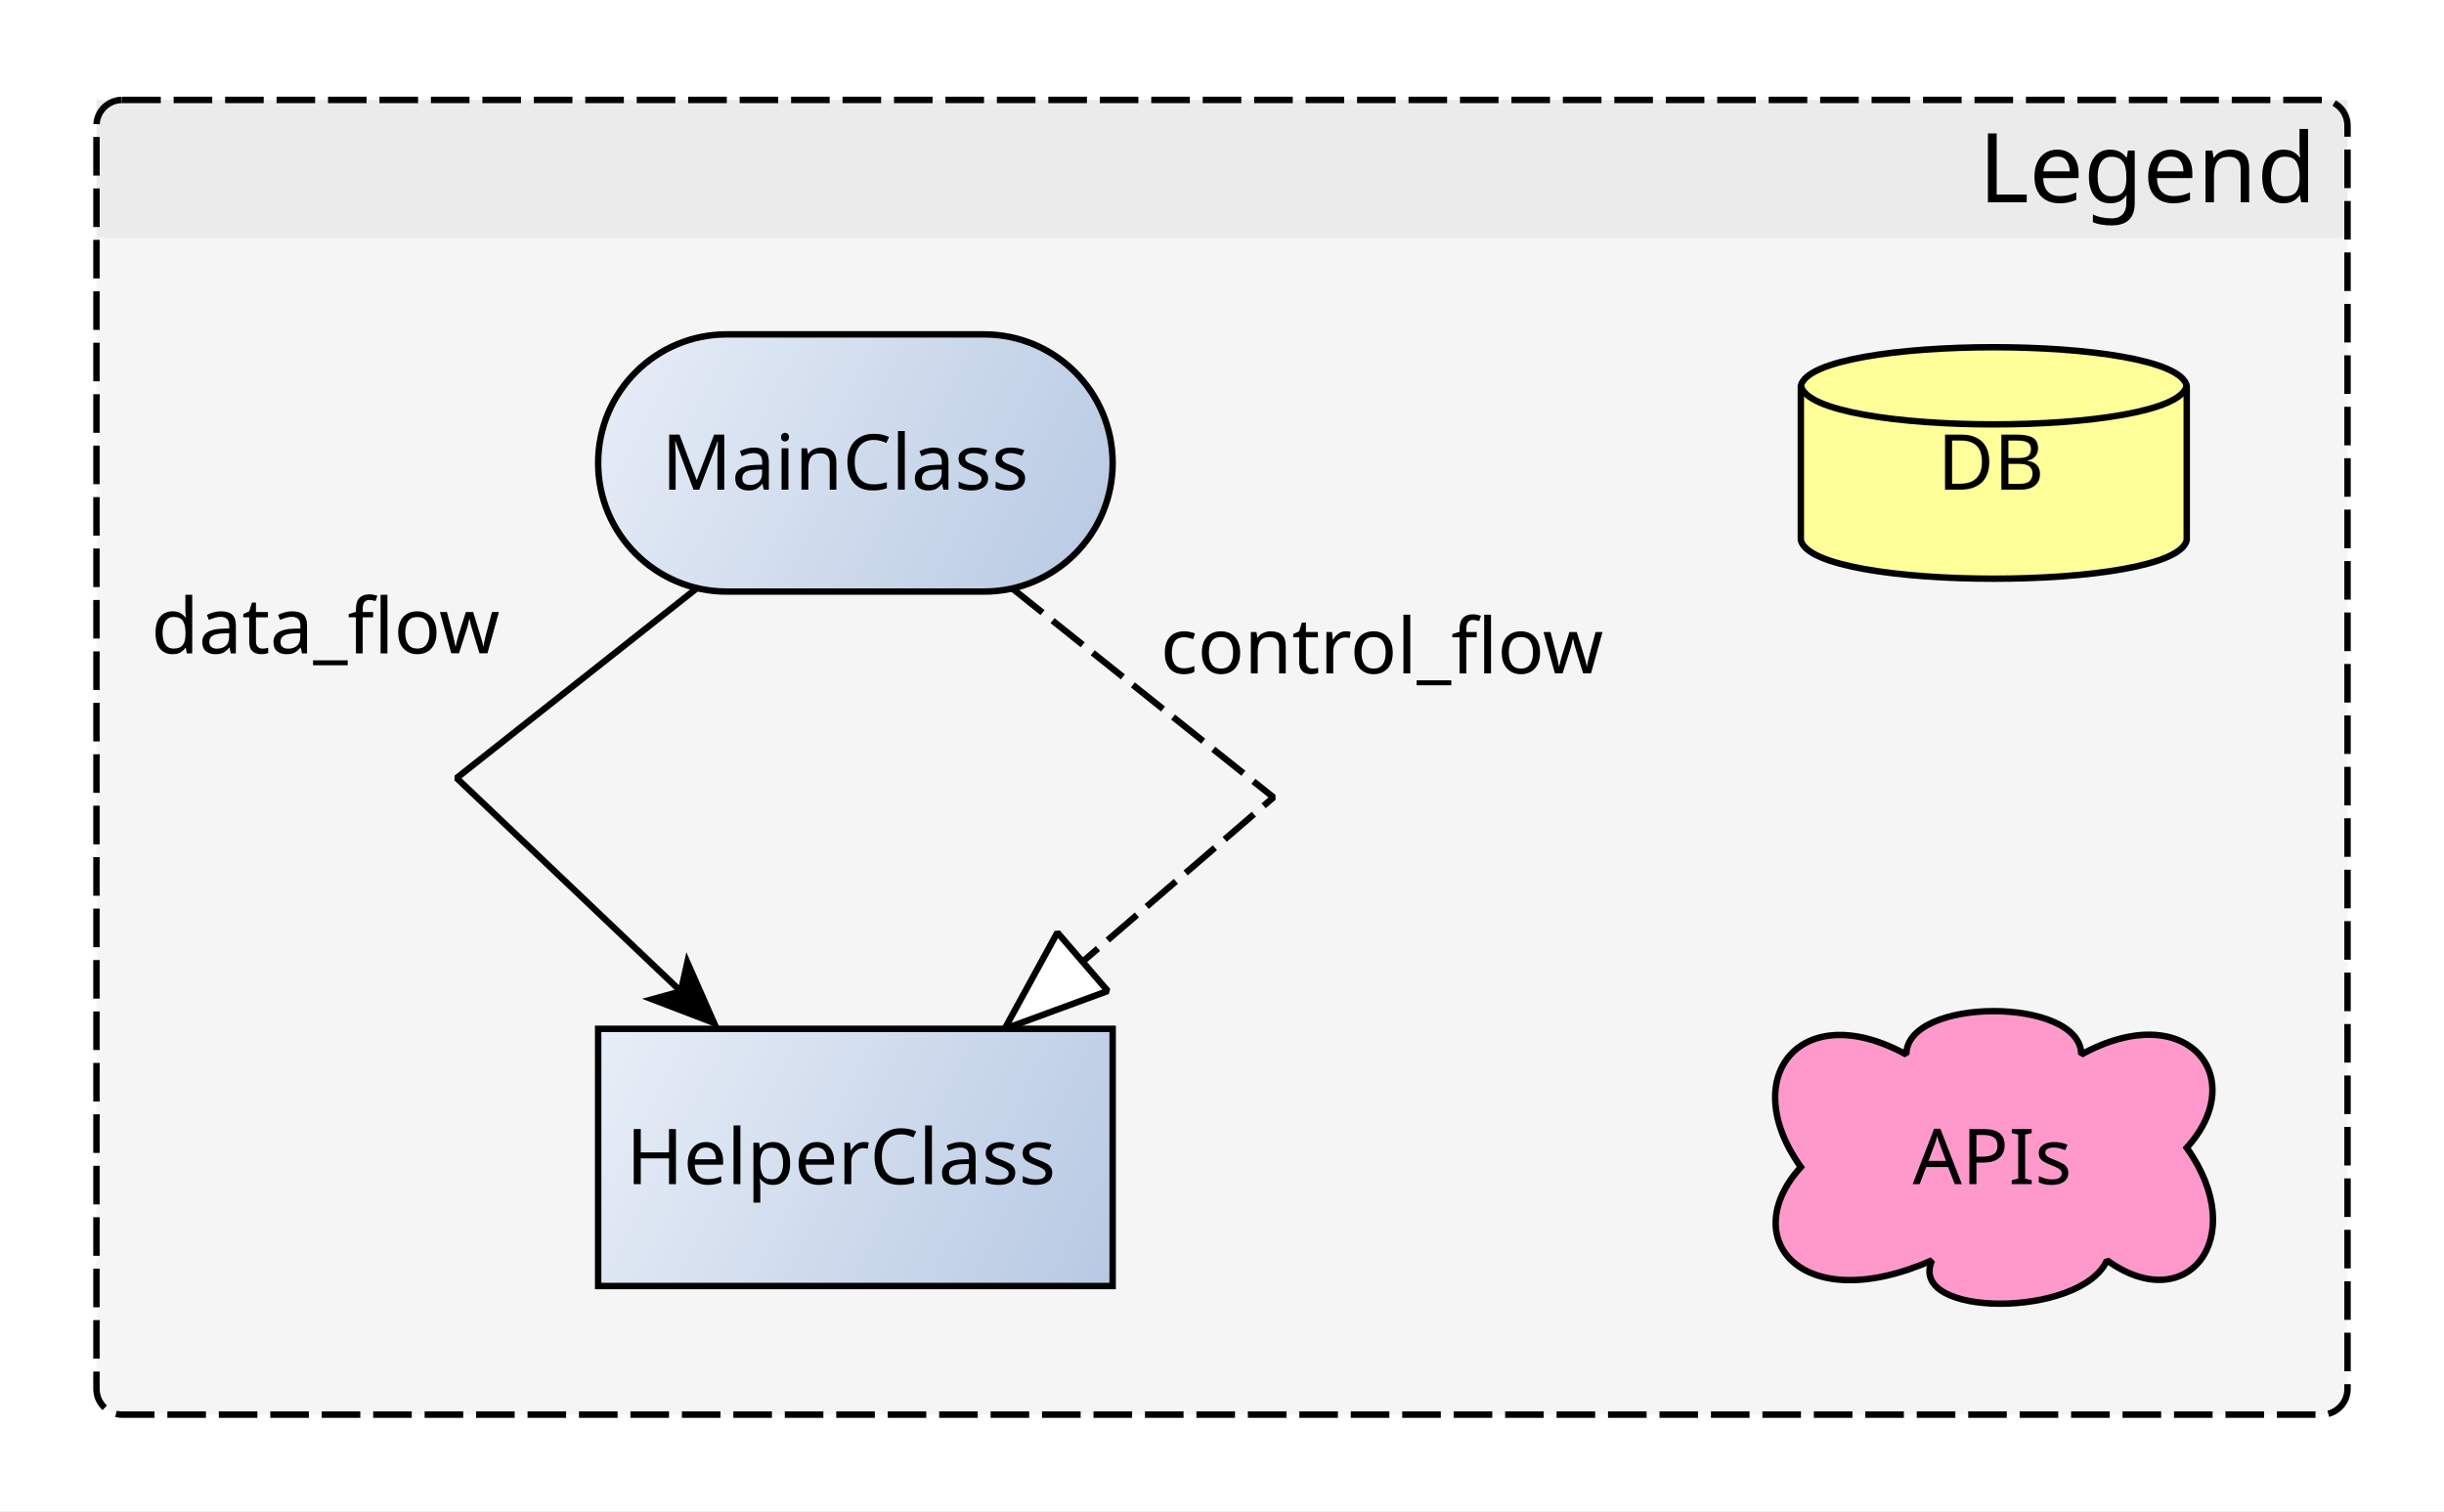
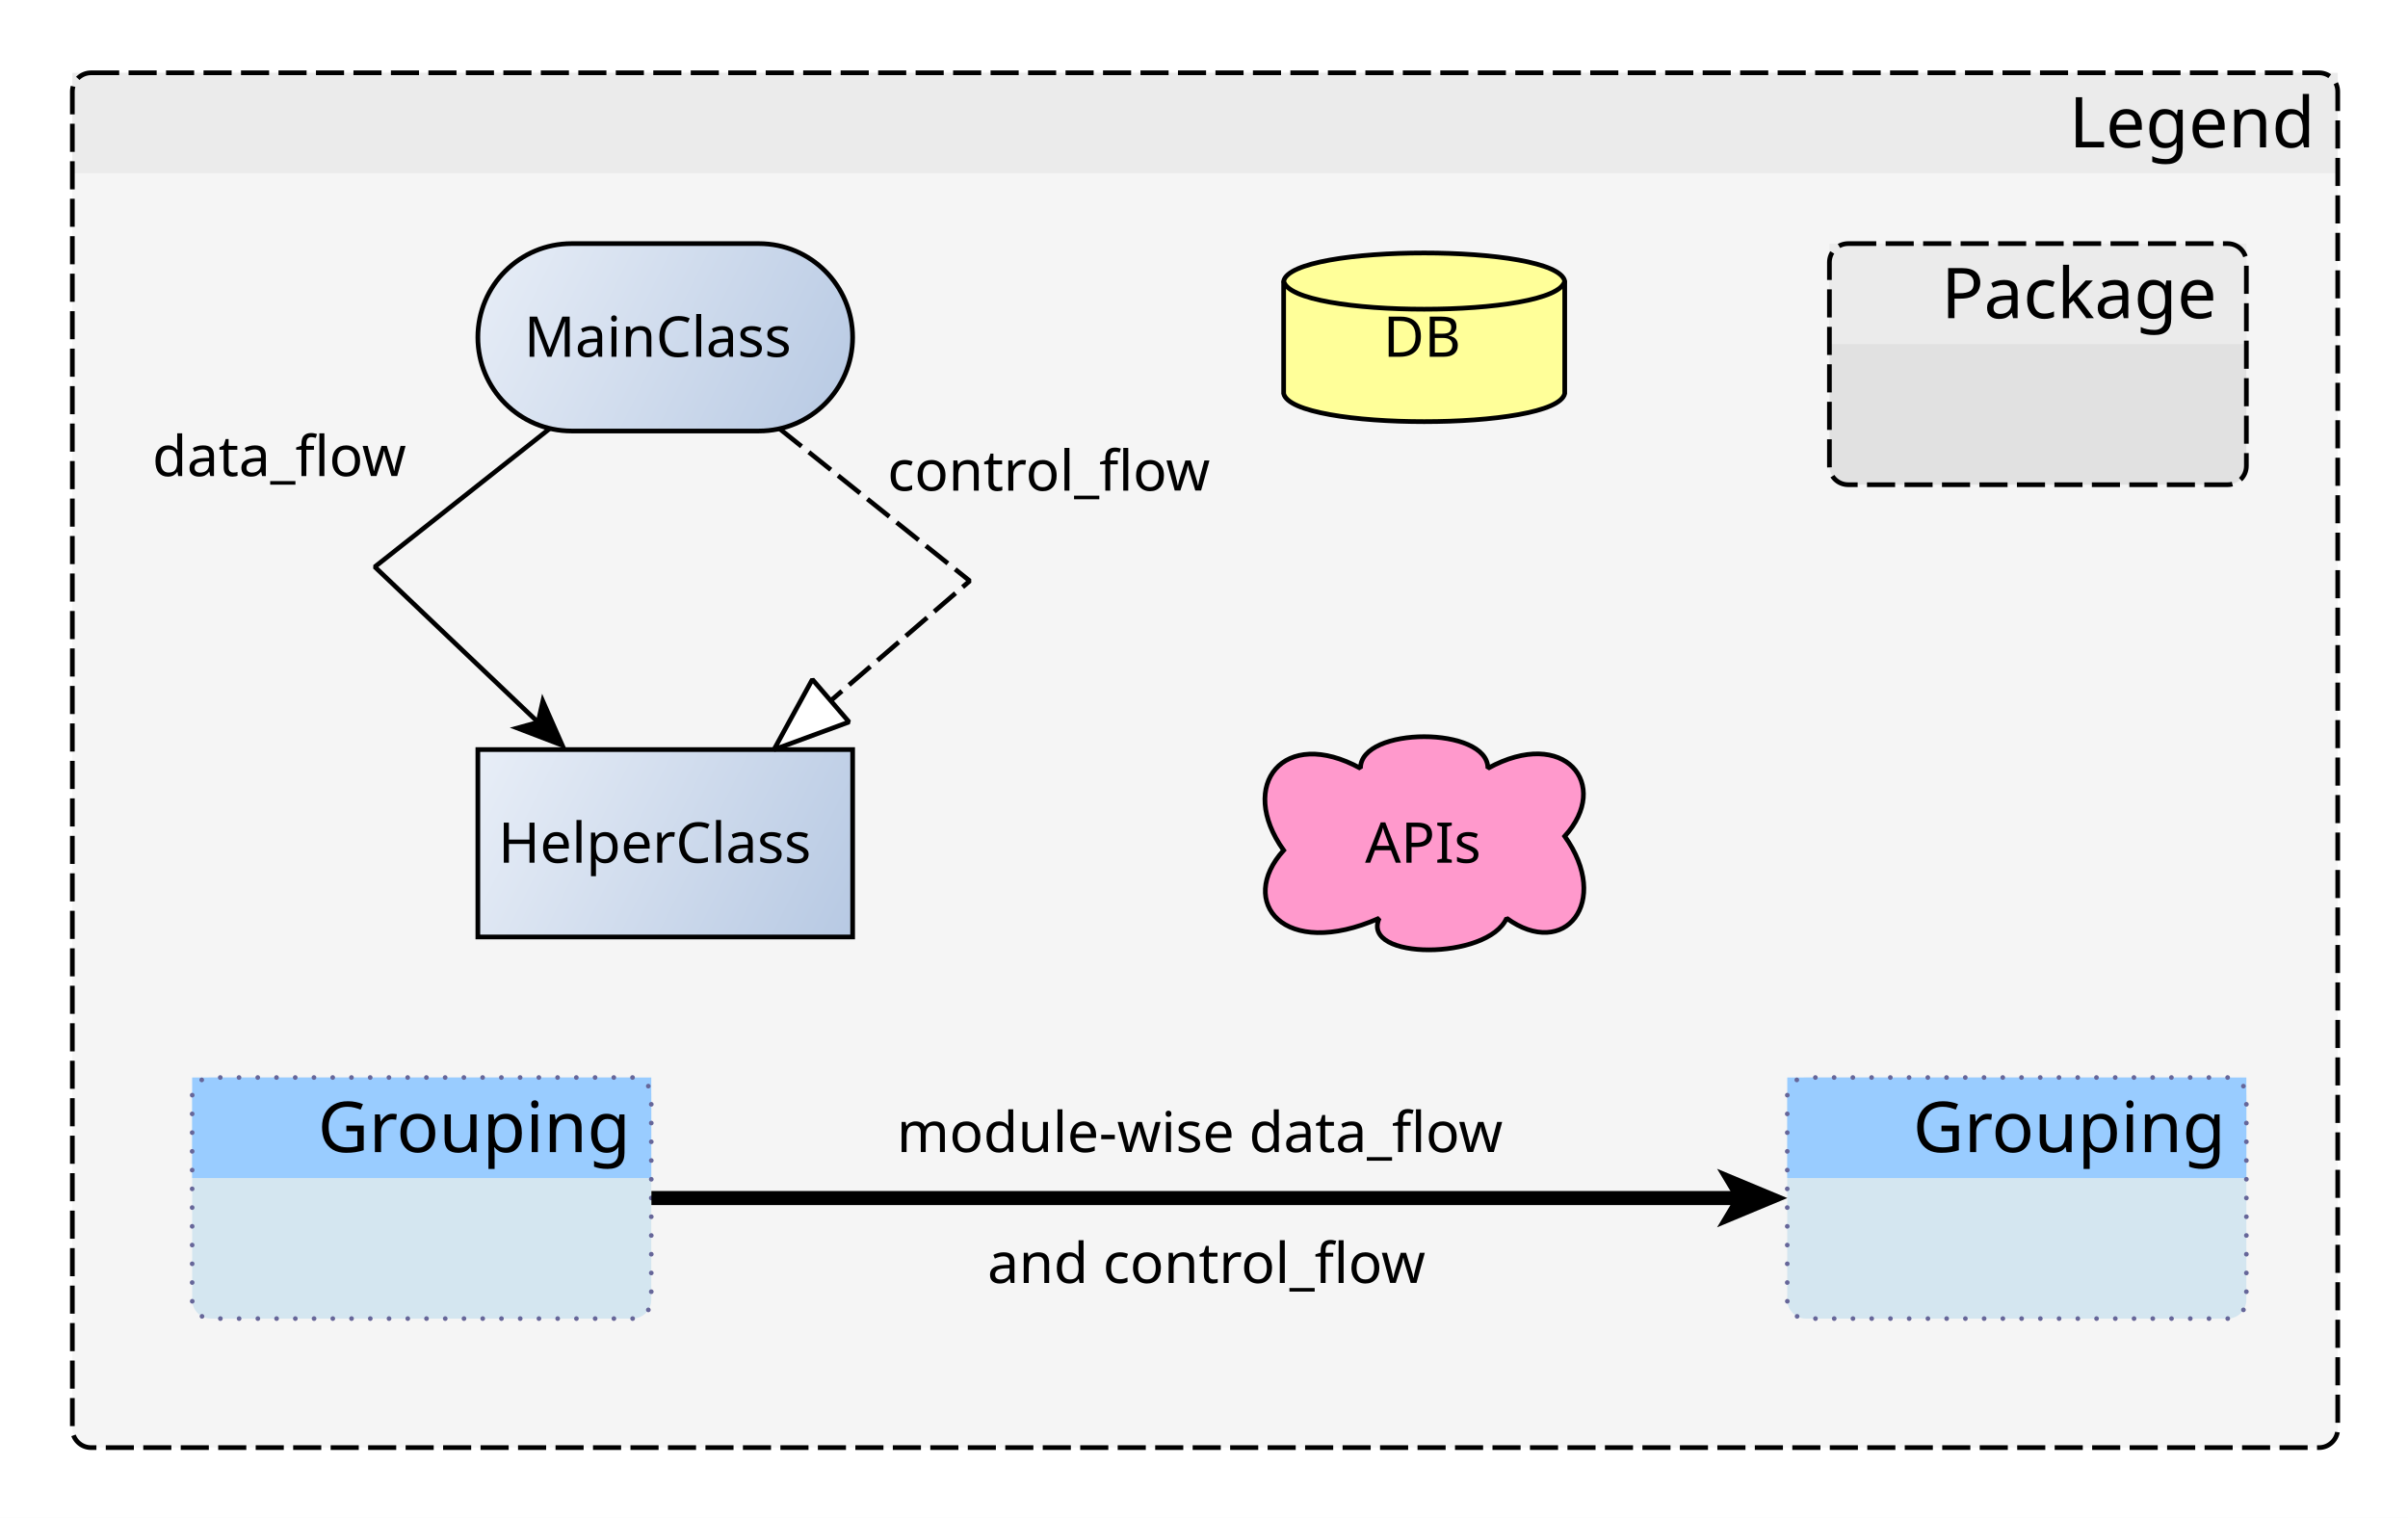
- <svg xmlns="http://www.w3.org/2000/svg" fill-opacity="1" color-rendering="auto" color-interpolation="auto" text-rendering="auto" stroke="black" stroke-linecap="square" width="380" stroke-miterlimit="10" shape-rendering="auto" stroke-opacity="1" fill="black" stroke-dasharray="none" font-weight="normal" stroke-width="1" height="235" font-family="'Dialog'" font-style="normal" stroke-linejoin="miter" font-size="12px" stroke-dashoffset="0" image-rendering="auto">
+ <svg xmlns="http://www.w3.org/2000/svg" fill-opacity="1" color-rendering="auto" color-interpolation="auto" text-rendering="auto" stroke="black" stroke-linecap="square" width="514" stroke-miterlimit="10" shape-rendering="auto" stroke-opacity="1" fill="black" stroke-dasharray="none" font-weight="normal" stroke-width="1" height="324" font-family="'Dialog'" font-style="normal" stroke-linejoin="miter" font-size="12px" stroke-dashoffset="0" image-rendering="auto">
  <defs id="genericDefs" />
  <g>
    <defs id="defs1">
-       <linearGradient x1="849" gradientUnits="userSpaceOnUse" x2="929" y1="547" y2="597" id="linearGradient1" spreadMethod="reflect">
+       <linearGradient x1="834" gradientUnits="userSpaceOnUse" x2="914" y1="547" y2="597" id="linearGradient1" spreadMethod="reflect">
        <stop stop-opacity="1" stop-color="rgb(255,153,204)" offset="0%" />
        <stop stop-opacity="1" stop-color="rgb(255,153,204)" offset="100%" />
      </linearGradient>
-       <linearGradient x1="859" gradientUnits="userSpaceOnUse" x2="919" y1="444" y2="484" id="linearGradient2" spreadMethod="reflect">
+       <linearGradient x1="844" gradientUnits="userSpaceOnUse" x2="904" y1="444" y2="484" id="linearGradient2" spreadMethod="reflect">
        <stop stop-opacity="1" stop-color="rgb(255,255,153)" offset="0%" />
        <stop stop-opacity="1" stop-color="rgb(255,255,153)" offset="100%" />
      </linearGradient>
      <linearGradient x1="672" gradientUnits="userSpaceOnUse" x2="752" y1="552" y2="592" id="linearGradient3" spreadMethod="reflect">
        <stop stop-opacity="1" stop-color="rgb(232,238,247)" offset="0%" />
        <stop stop-opacity="1" stop-color="rgb(183,201,227)" offset="100%" />
      </linearGradient>
      <linearGradient x1="672" gradientUnits="userSpaceOnUse" x2="752" y1="444" y2="484" id="linearGradient4" spreadMethod="reflect">
        <stop stop-opacity="1" stop-color="rgb(232,238,247)" offset="0%" />
        <stop stop-opacity="1" stop-color="rgb(183,201,227)" offset="100%" />
      </linearGradient>
      <clipPath clipPathUnits="userSpaceOnUse" id="clipPath1">
-         <path d="M0 0 L380 0 L380 235 L0 235 L0 0 Z" />
+         <path d="M0 0 L514 0 L514 324 L0 324 L0 0 Z" />
      </clipPath>
      <clipPath clipPathUnits="userSpaceOnUse" id="clipPath2">
-         <path d="M579 392 L959 392 L959 627 L579 627 L579 392 Z" />
+         <path d="M570 392 L1084 392 L1084 716 L570 716 L570 392 Z" />
      </clipPath>
    </defs>
-     <g fill="white" text-rendering="geometricPrecision" shape-rendering="geometricPrecision" transform="translate(-579,-392)" stroke="white">
-       <rect x="579" width="380" height="235" y="392" clip-path="url(#clipPath2)" stroke="none" />
+     <g fill="white" text-rendering="geometricPrecision" shape-rendering="geometricPrecision" transform="translate(-570,-392)" stroke="white">
+       <rect x="570" width="514" height="324" y="392" clip-path="url(#clipPath2)" stroke="none" />
    </g>
-     <g fill="rgb(245,245,245)" text-rendering="geometricPrecision" shape-rendering="geometricPrecision" transform="matrix(1,0,0,1,-579,-392)" stroke="rgb(245,245,245)">
-       <rect x="594" y="407.539" clip-path="url(#clipPath2)" width="350" rx="4" ry="4" height="204.461" stroke="none" />
-       <rect x="594" y="407.539" clip-path="url(#clipPath2)" fill="rgb(235,235,235)" width="350" height="21.461" stroke="none" />
+     <g fill="rgb(245,245,245)" text-rendering="geometricPrecision" shape-rendering="geometricPrecision" transform="matrix(1,0,0,1,-570,-392)" stroke="rgb(245,245,245)">
+       <rect x="585.444" y="407.539" clip-path="url(#clipPath2)" width="483.556" rx="4" ry="4" height="293.461" stroke="none" />
+       <rect x="585.444" y="407.539" clip-path="url(#clipPath2)" fill="rgb(235,235,235)" width="483.556" height="21.461" stroke="none" />
    </g>
-     <g font-size="15px" stroke-linecap="butt" transform="matrix(1,0,0,1,-579,-392)" text-rendering="geometricPrecision" font-family="sans-serif" shape-rendering="geometricPrecision" stroke-miterlimit="1.45">
-       <text x="886.636" xml:space="preserve" y="423.462" clip-path="url(#clipPath2)" stroke="none">Legend</text>
-       <rect x="594" y="407.539" clip-path="url(#clipPath2)" fill="none" width="350" stroke-dasharray="6,2" rx="4" ry="4" height="204.461" />
+     <g font-size="15px" stroke-linecap="butt" transform="matrix(1,0,0,1,-570,-392)" text-rendering="geometricPrecision" font-family="sans-serif" shape-rendering="geometricPrecision" stroke-miterlimit="1.45">
+       <text x="1011.636" xml:space="preserve" y="423.462" clip-path="url(#clipPath2)" stroke="none">Legend</text>
+       <rect x="585.444" y="407.539" clip-path="url(#clipPath2)" fill="none" width="483.556" stroke-dasharray="6,2" rx="4" ry="4" height="293.461" />
    </g>
-     <g fill="url(#linearGradient1)" text-rendering="geometricPrecision" shape-rendering="geometricPrecision" transform="matrix(1,0,0,1,-579,-392)" stroke="url(#linearGradient1)">
-       <path d="M859 573.5 C849 559.5 859 547 875.4 556 C875.4 547 902.6 547 902.6 556 C919 547 929 559.5 919 570.5 C929 584.5 919 597 906.6 588 C902.6 597 875.4 597 879.4 588 C859 597 849 584.5 859 573.5 Z" stroke="none" clip-path="url(#clipPath2)" />
+     <g fill="url(#linearGradient1)" text-rendering="geometricPrecision" shape-rendering="geometricPrecision" transform="matrix(1,0,0,1,-570,-392)" stroke="url(#linearGradient1)">
+       <path d="M844 573.5 C834 559.5 844 547 860.4 556 C860.4 547 887.6 547 887.6 556 C904 547 914 559.5 904 570.5 C914 584.5 904 597 891.6 588 C887.6 597 860.4 597 864.4 588 C844 597 834 584.5 844 573.5 Z" stroke="none" clip-path="url(#clipPath2)" />
    </g>
-     <g text-rendering="geometricPrecision" stroke-miterlimit="1.45" shape-rendering="geometricPrecision" transform="matrix(1,0,0,1,-579,-392)" stroke-linecap="butt">
-       <path fill="none" d="M859 573.5 C849 559.5 859 547 875.4 556 C875.4 547 902.6 547 902.6 556 C919 547 929 559.5 919 570.5 C929 584.5 919 597 906.6 588 C902.6 597 875.4 597 879.4 588 C859 597 849 584.5 859 573.5 Z" clip-path="url(#clipPath2)" />
-       <text x="876.382" xml:space="preserve" y="576.154" clip-path="url(#clipPath2)" font-family="sans-serif" stroke="none">APIs</text>
+     <g text-rendering="geometricPrecision" stroke-miterlimit="1.45" shape-rendering="geometricPrecision" transform="matrix(1,0,0,1,-570,-392)" stroke-linecap="butt">
+       <path fill="none" d="M844 573.5 C834 559.5 844 547 860.4 556 C860.4 547 887.6 547 887.6 556 C904 547 914 559.5 904 570.5 C914 584.5 904 597 891.6 588 C887.6 597 860.4 597 864.4 588 C844 597 834 584.5 844 573.5 Z" clip-path="url(#clipPath2)" />
+       <text x="861.382" xml:space="preserve" y="576.154" clip-path="url(#clipPath2)" font-family="sans-serif" stroke="none">APIs</text>
    </g>
-     <g fill="url(#linearGradient2)" text-rendering="geometricPrecision" shape-rendering="geometricPrecision" transform="matrix(1,0,0,1,-579,-392)" stroke="url(#linearGradient2)">
-       <path d="M859 452 C860.8 444 917.2 444 919 452 L919 476 C917.2 484 860.8 484 859 476 Z" stroke="none" clip-path="url(#clipPath2)" />
+     <g fill="url(#linearGradient2)" text-rendering="geometricPrecision" shape-rendering="geometricPrecision" transform="matrix(1,0,0,1,-570,-392)" stroke="url(#linearGradient2)">
+       <path d="M844 452 C845.8 444 902.2 444 904 452 L904 476 C902.2 484 845.8 484 844 476 Z" stroke="none" clip-path="url(#clipPath2)" />
    </g>
-     <g text-rendering="geometricPrecision" stroke-miterlimit="1.45" shape-rendering="geometricPrecision" transform="matrix(1,0,0,1,-579,-392)" stroke-linecap="butt">
-       <path fill="none" d="M859 452 C860.8 444 917.2 444 919 452 L919 476 C917.2 484 860.8 484 859 476 Z" clip-path="url(#clipPath2)" />
-       <path fill="none" d="M919 452 C917.2 460 860.8 460 859 452" clip-path="url(#clipPath2)" />
-       <text x="880.264" xml:space="preserve" y="468.154" clip-path="url(#clipPath2)" font-family="sans-serif" stroke="none">DB</text>
+     <g text-rendering="geometricPrecision" stroke-miterlimit="1.45" shape-rendering="geometricPrecision" transform="matrix(1,0,0,1,-570,-392)" stroke-linecap="butt">
+       <path fill="none" d="M844 452 C845.8 444 902.2 444 904 452 L904 476 C902.2 484 845.8 484 844 476 Z" clip-path="url(#clipPath2)" />
+       <path fill="none" d="M904 452 C902.2 460 845.8 460 844 452" clip-path="url(#clipPath2)" />
+       <text x="865.264" xml:space="preserve" y="468.154" clip-path="url(#clipPath2)" font-family="sans-serif" stroke="none">DB</text>
    </g>
-     <g fill="url(#linearGradient3)" text-rendering="geometricPrecision" shape-rendering="geometricPrecision" transform="matrix(1,0,0,1,-579,-392)" stroke="url(#linearGradient3)">
+     <g fill="url(#linearGradient3)" text-rendering="geometricPrecision" shape-rendering="geometricPrecision" transform="matrix(1,0,0,1,-570,-392)" stroke="url(#linearGradient3)">
      <path d="M672 552 L752 552 L752 592 L672 592 Z" stroke="none" clip-path="url(#clipPath2)" />
    </g>
-     <g text-rendering="geometricPrecision" stroke-miterlimit="1.45" shape-rendering="geometricPrecision" transform="matrix(1,0,0,1,-579,-392)" stroke-linecap="butt">
+     <g text-rendering="geometricPrecision" stroke-miterlimit="1.45" shape-rendering="geometricPrecision" transform="matrix(1,0,0,1,-570,-392)" stroke-linecap="butt">
      <path fill="none" d="M672 552 L752 552 L752 592 L672 592 Z" clip-path="url(#clipPath2)" />
      <text x="676.378" xml:space="preserve" y="576.154" clip-path="url(#clipPath2)" font-family="sans-serif" stroke="none">HelperClass</text>
    </g>
-     <g fill="url(#linearGradient4)" text-rendering="geometricPrecision" shape-rendering="geometricPrecision" transform="matrix(1,0,0,1,-579,-392)" stroke="url(#linearGradient4)">
+     <g fill="url(#linearGradient4)" text-rendering="geometricPrecision" shape-rendering="geometricPrecision" transform="matrix(1,0,0,1,-570,-392)" stroke="url(#linearGradient4)">
      <rect x="672" y="444" clip-path="url(#clipPath2)" width="80" rx="20" ry="20" height="40" stroke="none" />
    </g>
-     <g text-rendering="geometricPrecision" stroke-miterlimit="1.45" shape-rendering="geometricPrecision" transform="matrix(1,0,0,1,-579,-392)" stroke-linecap="butt">
+     <g text-rendering="geometricPrecision" stroke-miterlimit="1.45" shape-rendering="geometricPrecision" transform="matrix(1,0,0,1,-570,-392)" stroke-linecap="butt">
      <rect x="672" y="444" clip-path="url(#clipPath2)" fill="none" width="80" rx="20" ry="20" height="40" />
      <text x="681.892" xml:space="preserve" y="468.154" clip-path="url(#clipPath2)" font-family="sans-serif" stroke="none">MainClass</text>
    </g>
-     <g text-rendering="geometricPrecision" stroke-miterlimit="1.45" shape-rendering="geometricPrecision" transform="matrix(1,0,0,1,-579,-392)" stroke-linecap="butt">
+     <g fill="rgb(225,225,225)" text-rendering="geometricPrecision" shape-rendering="geometricPrecision" transform="matrix(1,0,0,1,-570,-392)" stroke="rgb(225,225,225)">
+       <rect x="960.5" y="444" clip-path="url(#clipPath2)" width="89" rx="4" ry="4" height="51.461" stroke="none" />
+       <rect x="960.5" y="444" clip-path="url(#clipPath2)" fill="rgb(235,235,235)" width="89" height="21.461" stroke="none" />
+     </g>
+     <g font-size="15px" stroke-linecap="butt" transform="matrix(1,0,0,1,-570,-392)" text-rendering="geometricPrecision" font-family="sans-serif" shape-rendering="geometricPrecision" stroke-miterlimit="1.45">
+       <text x="984.387" xml:space="preserve" y="459.923" clip-path="url(#clipPath2)" stroke="none">Package</text>
+       <rect x="960.5" y="444" clip-path="url(#clipPath2)" fill="none" width="89" stroke-dasharray="6,2" rx="4" ry="4" height="51.461" />
      <path fill="none" d="M687.388 483.452 L650 513 L685.165 546.463" clip-path="url(#clipPath2)" />
-       <path d="M690.96 551.978 L685.714 540.084 L684.44 545.774 L678.82 547.328 Z" clip-path="url(#clipPath2)" stroke="none" />
-       <text x="602.526" xml:space="preserve" y="493.618" clip-path="url(#clipPath2)" font-family="sans-serif" stroke="none">data_flow</text>
+       <path d="M690.96 551.978 L685.714 540.084 L684.44 545.774 L678.82 547.328 Z" stroke="none" clip-path="url(#clipPath2)" />
+       <text x="602.526" xml:space="preserve" font-size="12px" y="493.618" clip-path="url(#clipPath2)" stroke="none">data_flow</text>
      <path fill="none" stroke-dasharray="6,2" d="M736.407 483.525 L777 516 L746.565 542.221" clip-path="url(#clipPath2)" />
-       <path fill="white" stroke-dasharray="6,2" d="M735.201 552.012 L751.239 546.114 L743.406 537.023 Z" clip-path="url(#clipPath2)" stroke="none" />
-       <path fill="none" d="M735.201 552.012 L751.239 546.114 L743.406 537.023 Z" clip-path="url(#clipPath2)" />
-       <text x="759.454" xml:space="preserve" y="496.728" clip-path="url(#clipPath2)" font-family="sans-serif" stroke="none">control_flow</text>
+     </g>
+     <g stroke-linecap="butt" transform="matrix(1,0,0,1,-570,-392)" fill="white" text-rendering="geometricPrecision" shape-rendering="geometricPrecision" stroke-dasharray="6,2" stroke="white" stroke-miterlimit="1.45">
+       <path d="M735.201 552.012 L751.239 546.114 L743.406 537.023 Z" stroke="none" clip-path="url(#clipPath2)" />
+       <path fill="none" stroke-dasharray="none" d="M735.201 552.012 L751.239 546.114 L743.406 537.023 Z" clip-path="url(#clipPath2)" stroke="black" />
+     </g>
+     <g text-rendering="geometricPrecision" stroke-miterlimit="1.45" shape-rendering="geometricPrecision" font-family="sans-serif" transform="matrix(1,0,0,1,-570,-392)" stroke-linecap="butt">
+       <text x="759.454" xml:space="preserve" y="496.728" clip-path="url(#clipPath2)" stroke="none">control_flow</text>
+     </g>
+     <g transform="matrix(1,0,0,1,-570,-392)" fill-opacity="0.518" fill="rgb(182,216,235)" text-rendering="geometricPrecision" shape-rendering="geometricPrecision" stroke="rgb(182,216,235)" stroke-opacity="0.518">
+       <rect x="611.018" y="622" clip-path="url(#clipPath2)" width="98" rx="4" ry="4" height="51.461" stroke="none" />
+     </g>
+     <g fill="rgb(153,204,255)" text-rendering="geometricPrecision" shape-rendering="geometricPrecision" transform="matrix(1,0,0,1,-570,-392)" stroke="rgb(153,204,255)">
+       <rect x="611.018" width="98" height="21.461" y="622" clip-path="url(#clipPath2)" stroke="none" />
+     </g>
+     <g font-size="15px" stroke-linecap="butt" transform="matrix(1,0,0,1,-570,-392)" text-rendering="geometricPrecision" font-family="sans-serif" shape-rendering="geometricPrecision" stroke-miterlimit="1.45">
+       <text x="637.826" xml:space="preserve" y="637.923" clip-path="url(#clipPath2)" stroke="none">Grouping</text>
+     </g>
+     <g stroke-linecap="round" transform="matrix(1,0,0,1,-570,-392)" stroke-dashoffset="2" fill="rgb(102,102,153)" text-rendering="geometricPrecision" shape-rendering="geometricPrecision" stroke-dasharray="0,4" stroke="rgb(102,102,153)" stroke-miterlimit="1.45">
+       <rect x="611.018" y="622" clip-path="url(#clipPath2)" fill="none" width="98" rx="4" ry="4" height="51.461" />
+     </g>
+     <g transform="matrix(1,0,0,1,-570,-392)" fill-opacity="0.518" fill="rgb(182,216,235)" text-rendering="geometricPrecision" shape-rendering="geometricPrecision" stroke="rgb(182,216,235)" stroke-opacity="0.518">
+       <rect x="951.5" y="622" clip-path="url(#clipPath2)" width="98" rx="4" ry="4" height="51.461" stroke="none" />
+     </g>
+     <g fill="rgb(153,204,255)" text-rendering="geometricPrecision" shape-rendering="geometricPrecision" transform="matrix(1,0,0,1,-570,-392)" stroke="rgb(153,204,255)">
+       <rect x="951.5" width="98" height="21.461" y="622" clip-path="url(#clipPath2)" stroke="none" />
+     </g>
+     <g font-size="15px" stroke-linecap="butt" transform="matrix(1,0,0,1,-570,-392)" text-rendering="geometricPrecision" font-family="sans-serif" shape-rendering="geometricPrecision" stroke-miterlimit="1.45">
+       <text x="978.308" xml:space="preserve" y="637.923" clip-path="url(#clipPath2)" stroke="none">Grouping</text>
+     </g>
+     <g stroke-linecap="round" transform="matrix(1,0,0,1,-570,-392)" stroke-dashoffset="2" fill="rgb(102,102,153)" text-rendering="geometricPrecision" shape-rendering="geometricPrecision" stroke-dasharray="0,4" stroke="rgb(102,102,153)" stroke-miterlimit="1.45">
+       <rect x="951.5" y="622" clip-path="url(#clipPath2)" fill="none" width="98" rx="4" ry="4" height="51.461" />
+     </g>
+     <g text-rendering="geometricPrecision" stroke-miterlimit="1.45" stroke-width="3" shape-rendering="geometricPrecision" transform="matrix(1,0,0,1,-570,-392)" stroke-linecap="butt">
+       <path fill="none" d="M709.044 647.731 L941.519 647.731" clip-path="url(#clipPath2)" />
+       <path d="M951.519 647.731 L936.519 641.481 L940.269 647.731 L936.519 653.981 Z" clip-path="url(#clipPath2)" stroke="none" />
+       <text x="761.438" y="637.916" clip-path="url(#clipPath2)" font-family="sans-serif" stroke="none" stroke-width="1" xml:space="preserve">module-wise data_flow</text>
+       <text x="828.352" y="651.885" clip-path="url(#clipPath2)" font-family="sans-serif" stroke="none" stroke-width="1" xml:space="preserve"> </text>
+       <text x="780.777" y="665.854" clip-path="url(#clipPath2)" font-family="sans-serif" stroke="none" stroke-width="1" xml:space="preserve">and control_flow</text>
    </g>
  </g>
</svg>
